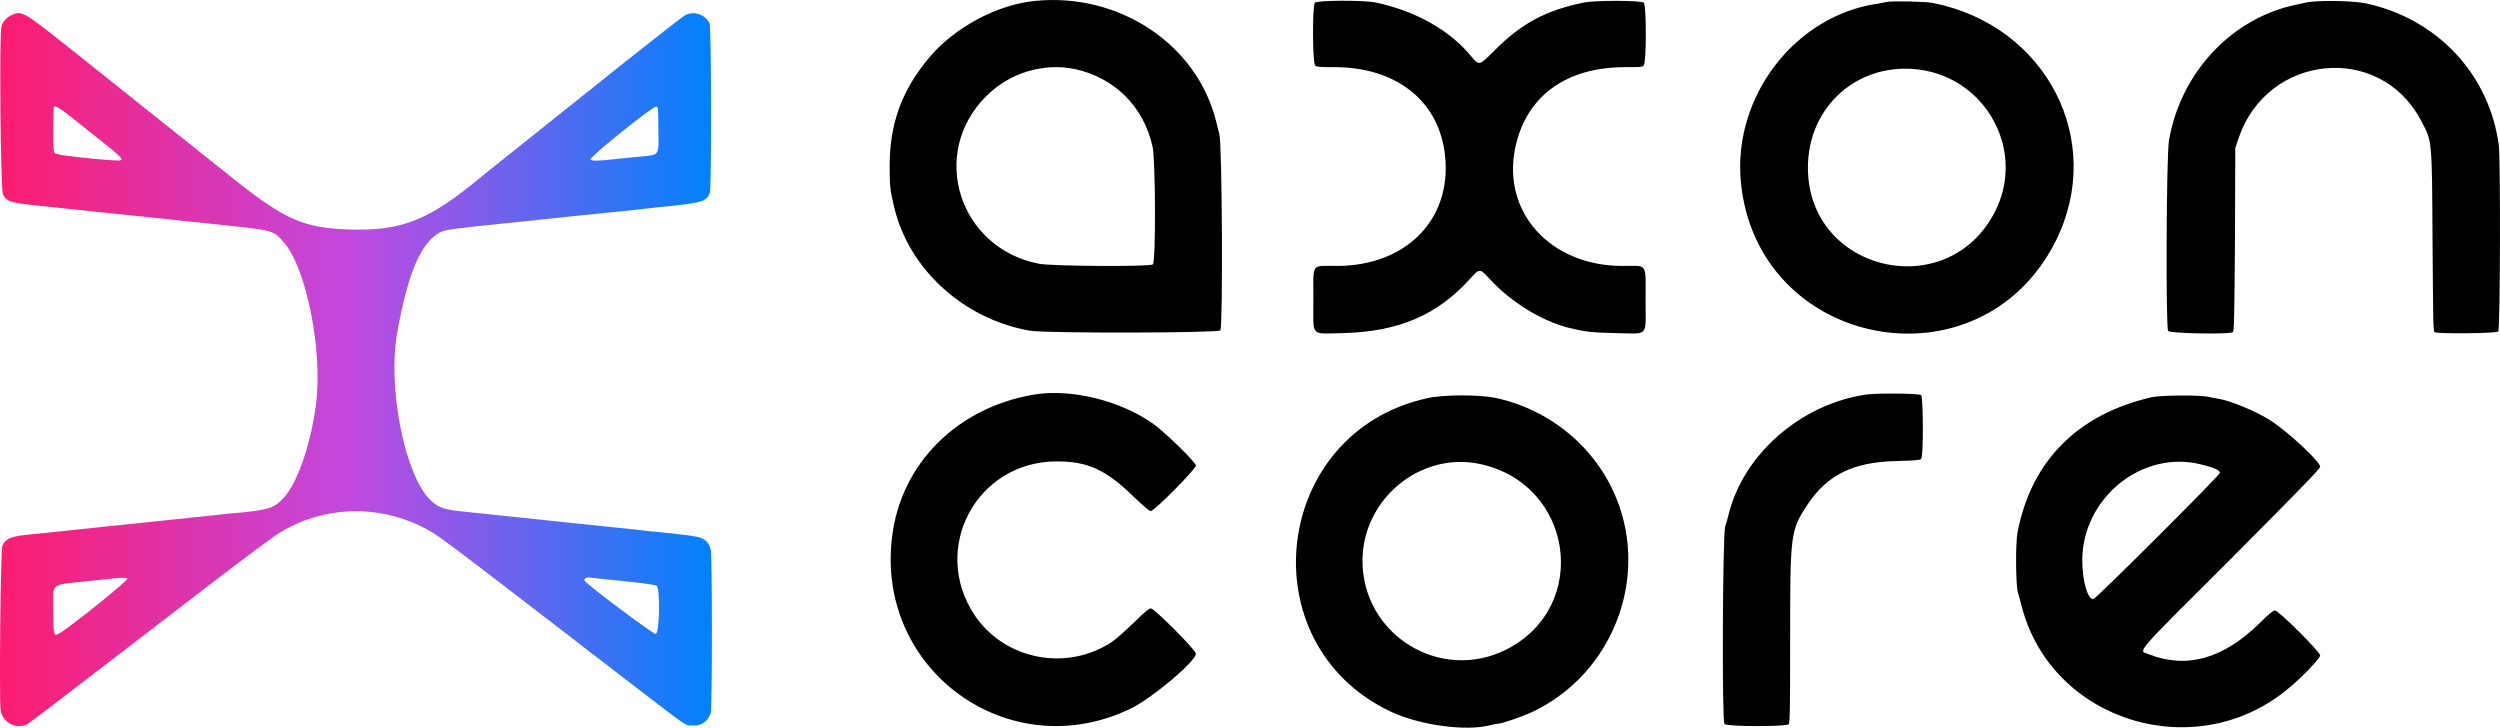
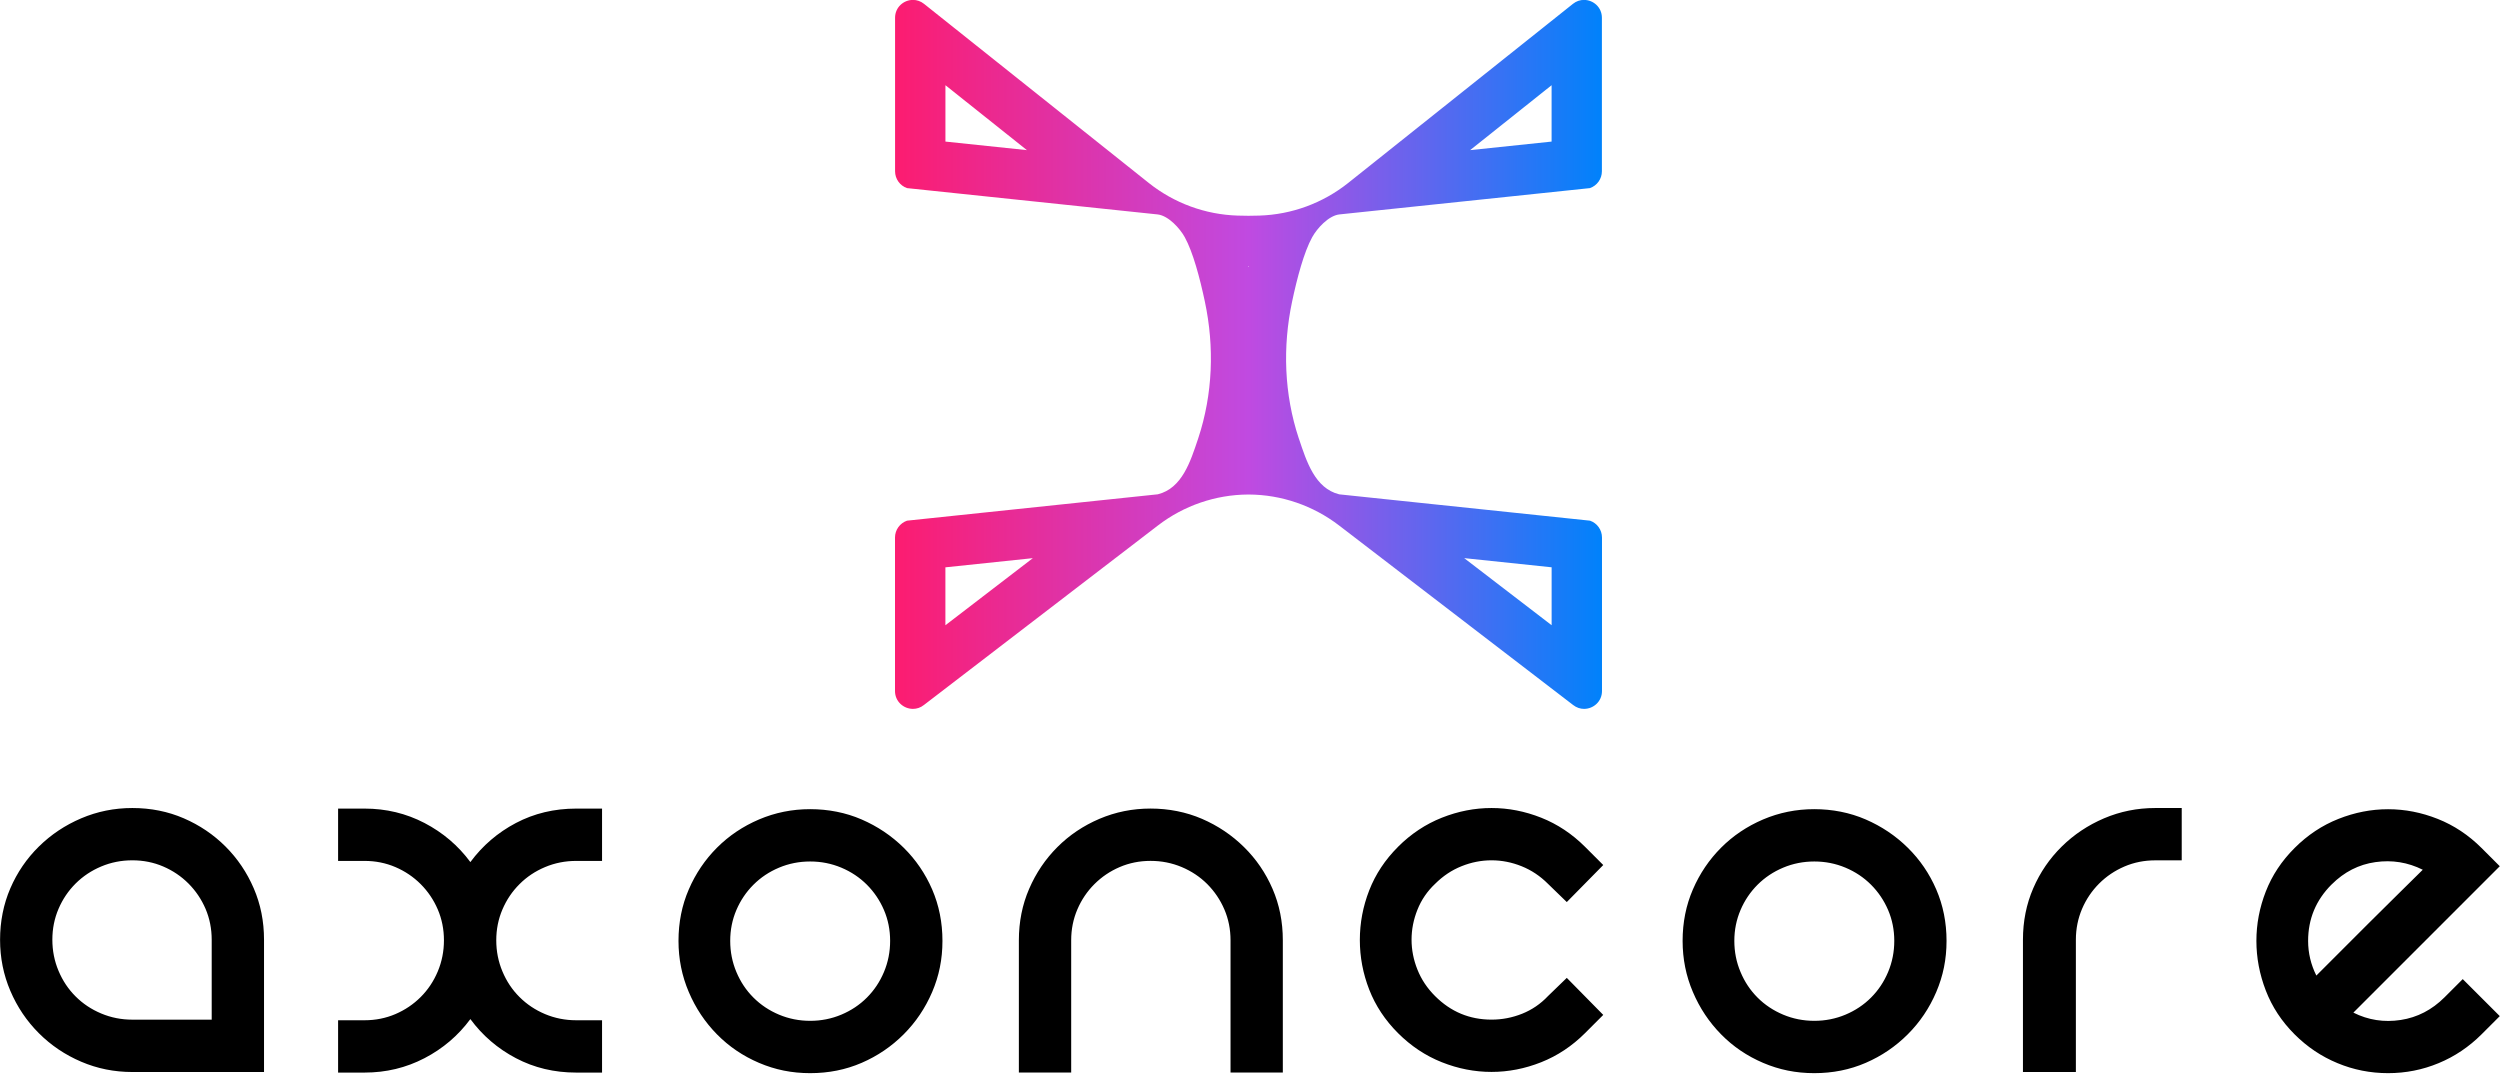
- <svg xmlns="http://www.w3.org/2000/svg" viewBox="0 0 830.1 241.6" role="img" aria-label="AxonCore">
+ <svg xmlns="http://www.w3.org/2000/svg" viewBox="0 0 789.8 339.0" role="img" aria-label="AxonCore">
  <defs>
-     <linearGradient id="axon-signal" gradientUnits="userSpaceOnUse" x1="0" y1="0" x2="236.4" y2="0">
+     <linearGradient id="axon-signal" gradientUnits="userSpaceOnUse" x1="282.8" y1="0" x2="506.1" y2="0">
      <stop offset="0" stop-color="#FC1C70" />
      <stop offset="0.5" stop-color="#C04AE1" />
      <stop offset="1" stop-color="#0082FB" />
    </linearGradient>
  </defs>
-   <path fill="url(#axon-signal)" fill-rule="evenodd" d="M3.9 5C2.4 5.6 0.8 7.3 0.5 8.6C-0.3 11.4 0.2 63.1 1 64.6C2.6 67.2 2.8 67.3 17.7 68.8C20.6 69.1 24.8 69.6 27.2 69.8C29.6 70.1 33.9 70.5 36.7 70.8C43.7 71.5 50.3 72.2 55.9 72.8C58.5 73.1 62.7 73.6 65.4 73.8C91.9 76.6 90.3 76.2 94 80.2C101.6 88.3 107.3 116.5 104.9 134.4C103.2 147.5 98.7 160.5 94.2 165.3C91 168.7 89.5 169.2 79.9 170.2C77 170.4 73.4 170.8 71.9 171C70.4 171.2 66.9 171.5 64.1 171.8C61.2 172.1 56.9 172.6 54.6 172.8C52.2 173.1 47.9 173.5 45.1 173.8C42.2 174.1 37.9 174.6 35.4 174.8C17.7 176.7 11.8 177.3 9.6 177.5C3.7 178.1 2.1 178.7 0.8 181.1C0.2 182.2 -0.3 231.1 0.2 235.6C0.7 239.6 4.8 242.1 8.5 240.7C9.6 240.3 6.1 242.9 70.2 193.7C80.9 185.5 91.1 177.9 93 176.8C107.3 168.1 125 167.4 140.1 174.9C144.5 177.1 146.2 178.4 160.4 189.2C167.3 194.5 177.7 202.5 183.6 207C189.4 211.5 201.2 220.6 209.7 227.1C228.9 241.8 227.3 240.8 229.7 240.9C232.8 241.1 235 239.7 236 236.7C236.5 235.1 236.5 184.4 236 182.5C235.5 180.6 234.5 179.3 232.9 178.7C231.6 178.1 230.1 177.9 220.1 176.8C217.4 176.6 213.1 176.1 210.6 175.8C205 175.2 198.4 174.5 191.4 173.8C188.5 173.5 184.3 173.1 181.9 172.8C179.5 172.6 175.2 172.1 172.4 171.8C169.5 171.5 165.3 171.1 162.9 170.8C160.5 170.6 156.2 170.1 153.4 169.8C147 169.2 145.1 168.4 142.3 165.4C134.2 156.6 128.8 128.6 131.8 111C135.3 91.1 139.6 80.7 146 77.2C147.8 76.3 149.4 76 171.1 73.8C173.9 73.5 178.2 73.1 180.6 72.8C182.9 72.6 187.2 72.1 190.1 71.8C195.1 71.3 199.2 70.9 208.9 69.9C211.5 69.6 215.9 69.1 218.7 68.8C233.7 67.3 234.5 67 235.7 63.9C236.3 62.3 236.2 8.9 235.6 7.7C234 4.7 230.3 3.5 227.4 5.1C226.7 5.5 218.2 12.1 208.5 19.8C198.9 27.5 184.1 39.3 175.8 45.9C167.4 52.6 158.5 59.7 156.1 61.7C141.4 73.4 132.4 76.7 116.5 76.2C101 75.8 94.8 73.1 77.7 59.5C64.8 49.2 39.5 29.1 24 16.7C7.8 3.8 7.2 3.4 3.9 5ZM28.7 42.9C42.5 53.8 42.2 53.5 37.1 53.2C31.5 52.9 19.9 51.6 18.8 51.1C17.7 50.7 17.7 50.7 17.7 43.2C17.7 39.1 17.8 35.7 17.9 35.5C18.6 34.9 20 35.9 28.7 42.9ZM218.6 43.1C218.7 52 219.2 51.3 212.6 52C210.4 52.2 206.7 52.6 204.4 52.8C199 53.5 196.1 53.5 196.1 52.9C196.1 51.8 216.8 35.2 217.9 35.4C218.5 35.5 218.6 35.7 218.6 43.1ZM42.3 192.1C42.8 192.6 23.5 208.1 19.7 210.3C17.8 211.4 17.7 211.1 17.7 202.7C17.7 193 16 194.4 30.6 192.8C33.3 192.5 36.7 192.2 38.1 192C40.2 191.8 42 191.8 42.3 192.1ZM200.7 192.3C213 193.5 217.3 194.1 218 194.5C219.3 195.4 219 210.5 217.7 210.5C216.7 210.5 194.5 193.8 194.1 192.8C193.9 192 194.7 191.6 196.1 191.8C196.7 191.9 198.8 192.1 200.7 192.3Z" />
-   <path fill="#000000" fill-rule="evenodd" d="M343.7 0.3C331.1 1.5 316.7 9.2 308.3 19.4C299.4 30.1 295.4 41.1 295.4 55.1C295.4 61.7 295.5 62.8 296.9 68.8C301.8 89.4 319.9 105.9 341.9 109.8C346.9 110.7 404.4 110.6 405.2 109.7C406.1 108.7 405.8 48 404.9 44.7C404.6 43.5 404.1 41.5 403.8 40.3C397.5 14.8 371.7 -2.5 343.7 0.3ZM357.2 23C370.2 25.9 379.8 35.5 382.7 48.7C383.7 53.3 383.8 86.9 382.8 87.8C381.8 88.6 349.6 88.4 345.1 87.6C318.4 82.5 308.4 51 327.4 32C335.2 24.1 346.7 20.7 357.2 23ZM436.6 0.9C435.7 1.9 435.8 21 436.7 21.8C437.2 22.2 438.1 22.3 443.1 22.3C463.1 22.3 477 32.9 479.6 50C482.9 71.9 467.6 88.3 443.9 88.3C435.1 88.3 436.1 87 436.1 99.5C436.1 112.2 434.8 110.8 446.1 110.6C464.4 110.1 477.1 104.7 488 92.7C491.4 89 491.3 89 494.7 92.7C501.7 100.3 511.8 106.5 520.7 108.8C526.6 110.2 527.9 110.4 536.5 110.6C547.7 110.8 546.4 112.2 546.4 99.5C546.4 87 547.3 88.3 538.7 88.3C514.9 88.3 498.7 70.6 503.1 49.2C506.6 32.1 519.8 22.3 539.6 22.3C544.7 22.3 545.3 22.3 545.8 21.7C546.7 20.7 546.7 1.7 545.8 0.9C544.9 0.1 530 0.1 526.1 0.8C513.4 3.4 505.4 7.6 496.4 16.6C491.1 21.9 491.2 21.9 488.5 18.7C481.3 9.9 469.7 3.5 456.6 0.8C452.5 0 437.4 0.1 436.6 0.9ZM626.7 0.6C625.9 0.8 624.5 1 623.6 1.2C596.1 5.1 575.5 31.9 578 60.1C583.1 115.9 657.5 130.1 682.6 80C699.2 46.7 679.5 8.5 641.9 1C639.5 0.5 628.8 0.3 626.7 0.6ZM637.2 23.1C659.6 26 672.6 50.1 662.5 70.1C646.9 101.1 600.4 90.4 600.3 55.8C600.2 35.4 616.9 20.5 637.2 23.1ZM765.4 0.9C760.8 1.9 759.8 2.1 757.3 2.9C738.2 9 723.7 26.1 720.2 46.6C719.3 51.4 719.1 108.6 719.9 109.9C720.4 110.7 740.1 111.1 741.4 110.3C741.8 110.1 741.9 106.1 742.1 79.6L742.2 49.2L743.4 45.6C753 17.9 790 14.2 803.7 39.7C807.6 47 807.5 45.3 807.7 79.9C807.9 106.2 807.9 110.1 808.4 110.3C809.3 110.9 828.9 110.7 829.5 110.1C830.2 109.5 830.3 52.9 829.7 48.2C826.5 24.5 809.2 6.2 785.5 1.1C780.9 0.2 769.3 -0 765.4 0.9ZM343.4 131C317.8 135.3 299.1 154 296.2 178.3C290.7 222.8 335.4 254.8 375.6 235.2C382.8 231.6 397.1 219.6 397.1 217C397 215.8 383.3 202 382.1 202C381.5 202 380 203.3 376.4 206.8C373.7 209.4 370.6 212.2 369.4 213C354.4 223.1 333.8 219.2 323.7 204.4C308.8 182.2 324.2 153.2 350.9 153.2C361.3 153.2 367.3 156 376.6 165.1C380 168.3 381.6 169.7 382.1 169.7C383.3 169.7 397 155.8 397.1 154.6C397.1 153.5 386.9 143.6 382.9 140.7C372 133 355.7 129 343.4 131ZM619.6 131C598 134.2 579 150.7 574 170.7C573.7 171.9 573.2 173.8 572.8 175C572 178.2 571.7 239.6 572.6 240.4C573.4 241.3 593.1 241.3 593.9 240.5C594.3 240 594.4 236.9 594.4 211.9C594.4 177 594.5 176.1 600.2 167.5C606.7 157.7 615.4 153.4 629.5 153.1C635.7 152.9 637.5 152.8 637.9 152.4C638.7 151.7 638.6 131.9 637.9 131.2C637.3 130.6 623.4 130.5 619.6 131ZM474 132.2C422.4 143.4 414.2 213.8 461.8 236.3C471.4 240.8 486.7 242.9 494.8 240.8C495.9 240.5 497 240.3 497.4 240.3C498.7 240.3 505.6 237.9 509.2 236.2C535.3 223.6 547.5 192.4 536.8 165.7C530 148.7 514.8 136 496.5 132.1C491 131 479.4 131 474 132.2ZM491.1 154C522.4 160.4 528.4 201.4 500.1 215.7C478.1 226.7 452.4 210.7 452.4 186.2C452.4 165.8 471.5 150 491.1 154ZM714.4 131.9C689.7 137.6 674.4 153.2 669.9 176.8C669.2 180.4 669.3 194 670 196.7C670.3 197.5 670.8 199.6 671.3 201.4C681.3 239.8 729.5 254.4 760.2 228.3C764.8 224.5 770.4 218.5 770.4 217.6C770.4 216.5 756.6 202.7 755.4 202.7C754.8 202.7 753.4 203.8 750.4 206.8C738.2 218.8 726 222.2 713.4 217.2C710 215.9 708 218.2 740.9 185.4C763.6 162.6 770.4 155.6 770.4 155C770.4 153.3 759.6 143.2 753.7 139.5C749.2 136.6 740.5 133 736.6 132.4C735.8 132.3 734.4 132 733.4 131.8C730.8 131.1 717.3 131.2 714.4 131.9ZM730.8 154.2C735.2 155.3 737.1 156.1 737.1 157C737.1 157.8 696 198.8 695.1 198.9C693.2 199.2 691.4 192.8 691.4 186.1C691.4 165.4 711.2 149.3 730.8 154.2Z" />
+   <path fill="url(#axon-signal)" d="M490.18 26.92L490.18 44.73L464.44 47.43L490.18 26.92M298.68 26.92L324.42 47.43L298.68 44.73L298.68 26.92M394.40 84.06L394.52 84.06C394.50 84.18 394.46 84.29 394.44 84.41C394.41 84.29 394.38 84.18 394.35 84.06L394.42 84.06M326.31 176.32L298.67 197.53L298.67 179.23L326.31 176.33M462.55 176.32L490.19 179.22L490.19 197.52L462.55 176.31M500.41 -0.03C499.22 -0.03 498 0.35 496.93 1.21L425.92 57.80C417.92 64.17 408.08 67.79 397.86 68.11C396.71 68.15 395.60 68.17 394.55 68.17L394.29 68.17C393.24 68.17 392.13 68.15 390.98 68.11C380.76 67.79 370.92 64.17 362.92 57.80L291.91 1.21C290.84 0.36 289.62 -0.03 288.43 -0.03C285.52 -0.03 282.77 2.26 282.77 5.61L282.77 54.11C282.77 56.51 284.29 58.65 286.56 59.43L365.79 67.75L365.79 67.75C369.18 68.19 372.77 72.17 374.29 74.93C376.90 79.67 379.06 87.82 380.64 95.28C383.69 109.61 383.15 124.52 378.56 138.43C378.53 138.51 378.50 138.59 378.48 138.67C376.08 145.83 373.43 154.27 365.78 156.16L365.78 156.16C365.78 156.16 286.55 164.49 286.55 164.49C284.28 165.28 282.75 167.41 282.75 169.81L282.75 218.31C282.75 221.66 285.50 223.95 288.42 223.95C289.61 223.95 290.83 223.57 291.90 222.71L365.80 166.02C373.98 159.74 383.99 156.28 394.31 156.23L394.55 156.23C404.86 156.28 414.88 159.74 423.06 166.02L496.96 222.71C498.03 223.56 499.25 223.95 500.44 223.95C503.35 223.95 506.10 221.66 506.10 218.31L506.10 169.81C506.10 167.41 504.58 165.27 502.31 164.49L423.08 156.17L423.08 156.17C415.43 154.27 412.78 145.83 410.38 138.67C410.35 138.59 410.33 138.51 410.29 138.43C405.69 124.52 405.17 109.61 408.20 95.28C409.78 87.81 411.94 79.66 414.55 74.93C416.07 72.17 419.66 68.19 423.05 67.75L423.05 67.75C423.05 67.75 502.28 59.43 502.28 59.43C504.55 58.64 506.07 56.51 506.07 54.11L506.07 5.61C506.07 2.26 503.32 -0.03 500.41 -0.03L500.41 -0.03Z" />
+   <path fill="#000000" d="M41.81 255.27C47.63 255.27 53.06 256.36 58.06 258.52C63.07 260.69 67.47 263.66 71.25 267.44C75.03 271.22 78 275.61 80.16 280.63C82.33 285.65 83.41 291.06 83.41 296.88L83.41 338.67L41.81 338.67C36.12 338.67 30.73 337.59 25.66 335.42C20.58 333.25 16.12 330.25 12.28 326.41C8.44 322.57 5.44 318.12 3.27 313.04C1.10 307.96 0.02 302.58 0.02 296.88C0.02 291.18 1.10 285.64 3.27 280.63C5.43 275.62 8.44 271.22 12.28 267.44C16.12 263.66 20.57 260.69 25.66 258.52C30.74 256.36 36.12 255.27 41.81 255.27ZM66.88 322.13L66.88 296.87C66.88 293.41 66.23 290.15 64.94 287.12C63.63 284.09 61.84 281.43 59.55 279.13C57.26 276.84 54.60 275.04 51.56 273.74C48.53 272.44 45.27 271.79 41.81 271.79C38.34 271.79 35.06 272.44 31.97 273.74C28.87 275.04 26.18 276.84 23.88 279.13C21.59 281.42 19.79 284.08 18.49 287.12C17.19 290.16 16.54 293.41 16.54 296.87C16.54 300.33 17.19 303.62 18.49 306.71C19.79 309.81 21.58 312.50 23.88 314.79C26.17 317.08 28.86 318.88 31.97 320.18C35.06 321.48 38.34 322.13 41.81 322.13L66.88 322.13ZM172.19 273.93C169.09 275.23 166.40 277.03 164.12 279.32C161.82 281.61 160.03 284.27 158.73 287.31C157.43 290.35 156.78 293.60 156.78 297.06C156.78 300.52 157.43 303.81 158.73 306.90C160.03 310.00 161.81 312.69 164.12 314.98C166.41 317.27 169.10 319.07 172.19 320.37C175.28 321.67 178.57 322.32 182.03 322.32L190.20 322.32L190.20 338.85L182.03 338.85C175.09 338.85 168.75 337.33 162.99 334.30C157.23 331.27 152.43 327.15 148.60 321.95C144.76 327.15 139.93 331.27 134.11 334.30C128.29 337.33 121.97 338.85 115.17 338.85L106.81 338.85L106.81 322.32L115.17 322.32C118.63 322.32 121.89 321.67 124.92 320.37C127.95 319.07 130.61 317.28 132.91 314.98C135.20 312.69 137 310.00 138.30 306.90C139.60 303.81 140.25 300.52 140.25 297.06C140.25 293.60 139.60 290.34 138.30 287.31C137 284.28 135.20 281.62 132.91 279.32C130.62 277.03 127.96 275.23 124.92 273.93C121.88 272.63 118.63 271.98 115.17 271.98L106.81 271.98L106.81 255.45L115.17 255.45C121.98 255.45 128.29 256.97 134.11 260.00C139.93 263.04 144.76 267.15 148.60 272.35C152.44 267.15 157.24 263.03 162.99 260.00C168.75 256.97 175.09 255.45 182.03 255.45L190.20 255.45L190.20 271.98L182.03 271.98C178.56 271.98 175.28 272.63 172.19 273.93ZM214.35 297.24C214.35 291.42 215.43 286.00 217.60 280.99C219.76 275.98 222.74 271.58 226.51 267.80C230.29 264.02 234.71 261.05 239.79 258.88C244.87 256.72 250.25 255.63 255.95 255.63C261.65 255.63 267.19 256.71 272.20 258.88C277.21 261.05 281.64 264.02 285.48 267.80C289.31 271.58 292.31 275.97 294.49 280.99C296.65 286.00 297.74 291.42 297.74 297.24C297.74 303.06 296.66 308.32 294.49 313.40C292.31 318.48 289.31 322.94 285.48 326.77C281.64 330.61 277.22 333.61 272.20 335.78C267.18 337.95 261.77 339.03 255.95 339.03C250.13 339.03 244.87 337.95 239.79 335.78C234.71 333.61 230.29 330.61 226.51 326.77C222.73 322.93 219.76 318.48 217.60 313.40C215.43 308.32 214.35 302.94 214.35 297.24ZM230.69 297.24C230.69 300.71 231.34 303.99 232.64 307.08C233.94 310.18 235.73 312.87 238.03 315.16C240.32 317.45 243.01 319.25 246.11 320.55C249.20 321.85 252.49 322.50 255.95 322.50C259.41 322.50 262.70 321.85 265.79 320.55C268.88 319.25 271.58 317.46 273.87 315.16C276.16 312.87 277.96 310.18 279.26 307.08C280.56 303.99 281.21 300.70 281.21 297.24C281.21 293.78 280.56 290.52 279.26 287.49C277.96 284.46 276.16 281.80 273.87 279.50C271.58 277.21 268.88 275.41 265.79 274.11C262.69 272.81 259.41 272.16 255.95 272.16C252.49 272.16 249.20 272.81 246.11 274.11C243.01 275.41 240.32 277.21 238.03 279.50C235.74 281.79 233.94 284.45 232.64 287.49C231.34 290.53 230.69 293.78 230.69 297.24ZM325.13 280.80C327.30 275.78 330.27 271.39 334.05 267.61C337.82 263.83 342.25 260.86 347.32 258.69C352.40 256.53 357.78 255.44 363.49 255.44C369.19 255.44 374.73 256.53 379.74 258.69C384.75 260.86 389.18 263.83 393.01 267.61C396.85 271.39 399.85 275.78 402.02 280.80C404.19 285.81 405.27 291.23 405.27 297.05L405.27 338.84L388.75 338.84L388.75 297.05C388.75 293.58 388.10 290.33 386.80 287.30C385.50 284.27 383.69 281.61 381.41 279.31C379.12 277.02 376.42 275.22 373.33 273.92C370.23 272.62 366.95 271.97 363.49 271.97C360.03 271.97 356.77 272.62 353.74 273.92C350.70 275.22 348.04 277.02 345.75 279.31C343.46 281.60 341.66 284.26 340.36 287.30C339.06 290.34 338.41 293.59 338.41 297.05L338.41 338.84L321.88 338.84L321.88 297.05C321.88 291.23 322.96 285.81 325.13 280.80ZM441.67 267.52C445.76 263.43 450.38 260.37 455.51 258.33C460.65 256.29 465.88 255.27 471.21 255.27C476.53 255.27 481.75 256.29 486.90 258.33C492.04 260.37 496.65 263.44 500.74 267.52L506.50 273.28L494.98 284.98L489.04 279.22C486.56 276.74 483.78 274.89 480.68 273.65C477.58 272.41 474.43 271.79 471.21 271.79C467.99 271.79 464.83 272.41 461.74 273.65C458.63 274.89 455.86 276.75 453.38 279.22C450.89 281.57 449.03 284.30 447.80 287.39C446.56 290.49 445.94 293.64 445.94 296.86C445.94 300.08 446.56 303.24 447.80 306.33C449.04 309.43 450.89 312.21 453.38 314.69C458.33 319.64 464.26 322.12 471.21 322.12C474.55 322.12 477.76 321.50 480.87 320.26C483.96 319.02 486.69 317.17 489.03 314.69L494.98 308.93L506.50 320.63L500.74 326.39C496.64 330.48 492.03 333.54 486.89 335.58C481.75 337.62 476.52 338.64 471.20 338.64C465.88 338.64 460.64 337.62 455.51 335.58C450.37 333.54 445.76 330.47 441.67 326.39C437.58 322.30 434.55 317.72 432.57 312.65C430.59 307.57 429.60 302.34 429.60 296.96C429.60 291.58 430.59 286.34 432.57 281.27C434.55 276.19 437.58 271.61 441.67 267.53ZM531.57 297.24C531.57 291.42 532.65 286.00 534.82 280.99C536.98 275.98 539.96 271.58 543.73 267.80C547.50 264.02 551.93 261.05 557 258.88C562.09 256.72 567.47 255.63 573.16 255.63C578.86 255.63 584.40 256.71 589.41 258.88C594.42 261.05 598.86 264.02 602.69 267.80C606.53 271.58 609.53 275.97 611.70 280.99C613.86 286.00 614.95 291.42 614.95 297.24C614.95 303.06 613.87 308.32 611.70 313.40C609.53 318.48 606.53 322.94 602.69 326.77C598.85 330.61 594.43 333.61 589.41 335.78C584.39 337.95 578.99 339.03 573.16 339.03C567.34 339.03 562.08 337.95 557 335.78C551.92 333.61 547.50 330.61 543.73 326.77C539.95 322.93 536.98 318.48 534.82 313.40C532.65 308.32 531.57 302.94 531.57 297.24ZM547.91 297.24C547.91 300.71 548.56 303.99 549.87 307.08C551.16 310.18 552.96 312.87 555.25 315.16C557.54 317.45 560.24 319.25 563.34 320.55C566.43 321.85 569.72 322.50 573.18 322.50C576.64 322.50 579.93 321.85 583.02 320.55C586.11 319.25 588.81 317.46 591.10 315.16C593.39 312.87 595.19 310.18 596.49 307.08C597.79 303.99 598.44 300.70 598.44 297.24C598.44 293.78 597.79 290.52 596.49 287.49C595.19 284.46 593.39 281.80 591.10 279.50C588.81 277.21 586.11 275.41 583.02 274.11C579.92 272.81 576.64 272.16 573.18 272.16C569.72 272.16 566.43 272.81 563.34 274.11C560.24 275.41 557.55 277.21 555.25 279.50C552.97 281.79 551.16 284.45 549.87 287.49C548.57 290.53 547.91 293.78 547.91 297.24ZM689.25 255.27L689.25 271.80L680.89 271.80C677.42 271.80 674.17 272.45 671.14 273.75C668.11 275.05 665.44 276.85 663.15 279.14C660.87 281.43 659.06 284.09 657.76 287.13C656.47 290.17 655.81 293.42 655.81 296.88L655.81 338.67L639.09 338.67L639.09 296.88C639.09 291.06 640.17 285.64 642.34 280.63C644.50 275.62 647.51 271.22 651.35 267.44C655.19 263.66 659.64 260.69 664.72 258.52C669.80 256.36 675.18 255.27 680.88 255.27L689.24 255.27ZM778.02 309.31L789.73 321.01L783.97 326.77C780 330.73 775.49 333.77 770.41 335.87C765.33 337.98 760.01 339.03 754.44 339.03C748.87 339.03 743.54 337.98 738.47 335.87C733.38 333.77 728.87 330.73 724.91 326.77C720.82 322.68 717.79 318.07 715.81 312.93C713.83 307.79 712.84 302.56 712.84 297.24C712.84 291.92 713.83 286.72 715.81 281.64C717.79 276.56 720.82 271.98 724.91 267.90C729 263.81 733.61 260.75 738.75 258.71C743.89 256.67 749.12 255.65 754.44 255.65C759.76 255.65 764.99 256.67 770.13 258.71C775.27 260.75 779.88 263.82 783.97 267.90L789.73 273.66L743.48 319.91C748.18 322.26 753.17 323.04 758.43 322.23C763.69 321.43 768.30 319.04 772.27 315.08L778.03 309.32ZM736.61 279.41C731.65 284.36 729.18 290.31 729.18 297.24C729.18 301.08 730.05 304.73 731.78 308.20C733.27 306.71 735.52 304.46 738.56 301.42C741.59 298.39 744.81 295.17 748.22 291.76C751.62 288.36 754.91 285.11 758.06 282.01C761.22 278.92 763.66 276.50 765.40 274.77C760.69 272.42 755.71 271.61 750.45 272.36C745.19 273.10 740.57 275.46 736.61 279.42Z" />
</svg>
